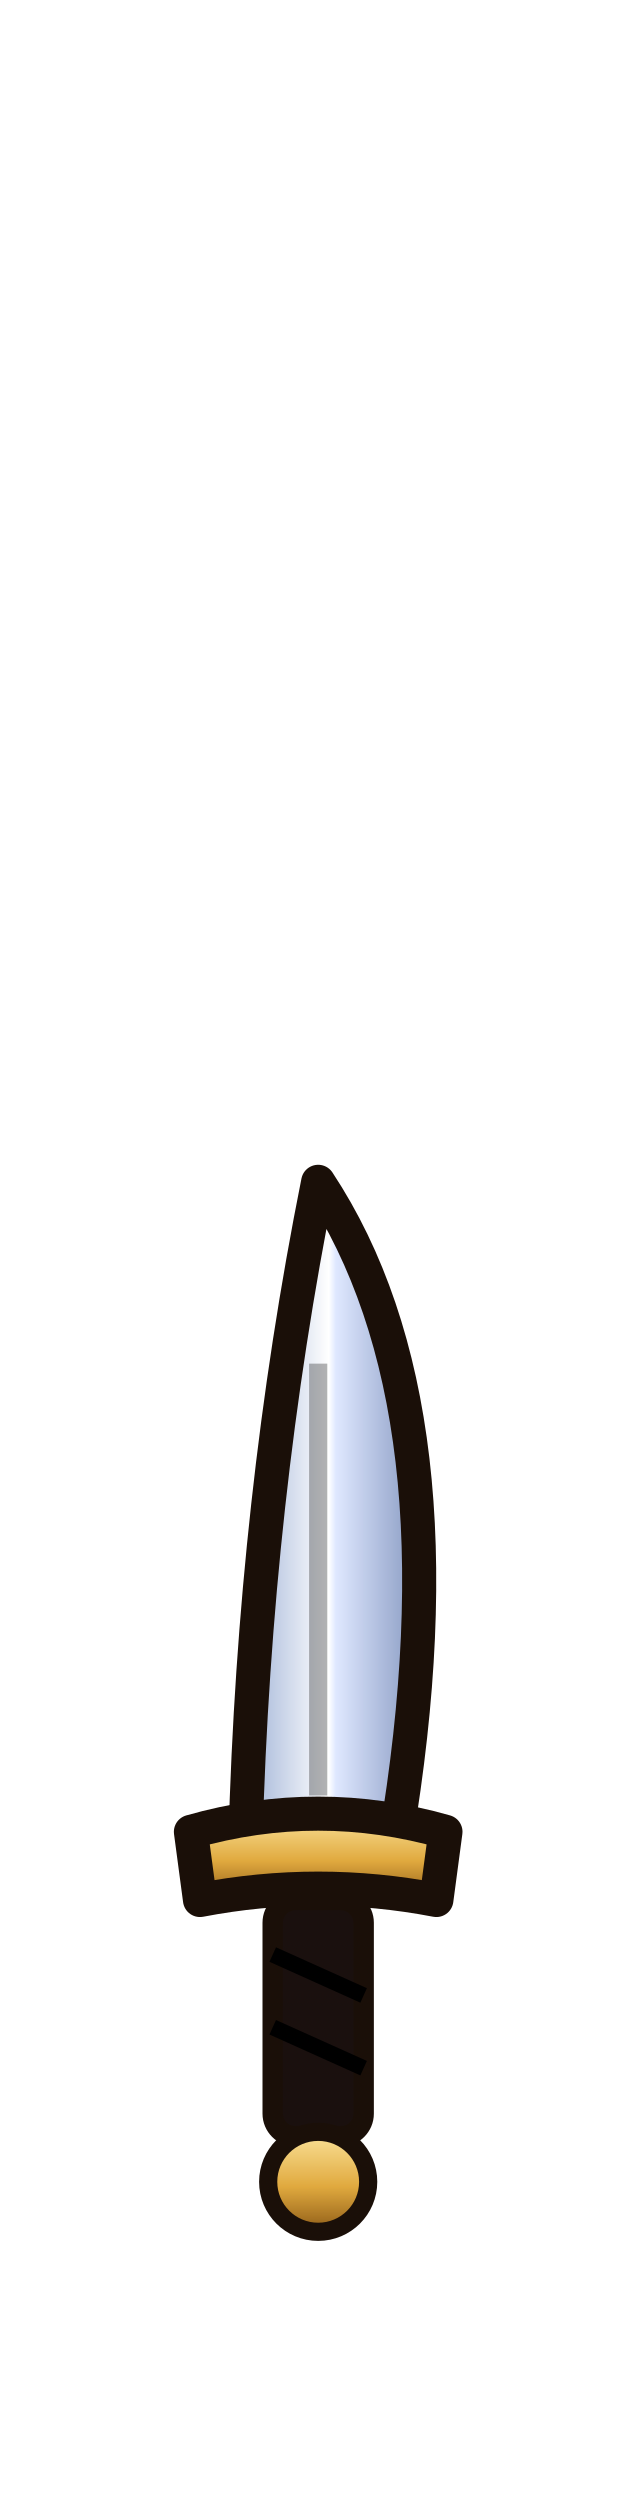
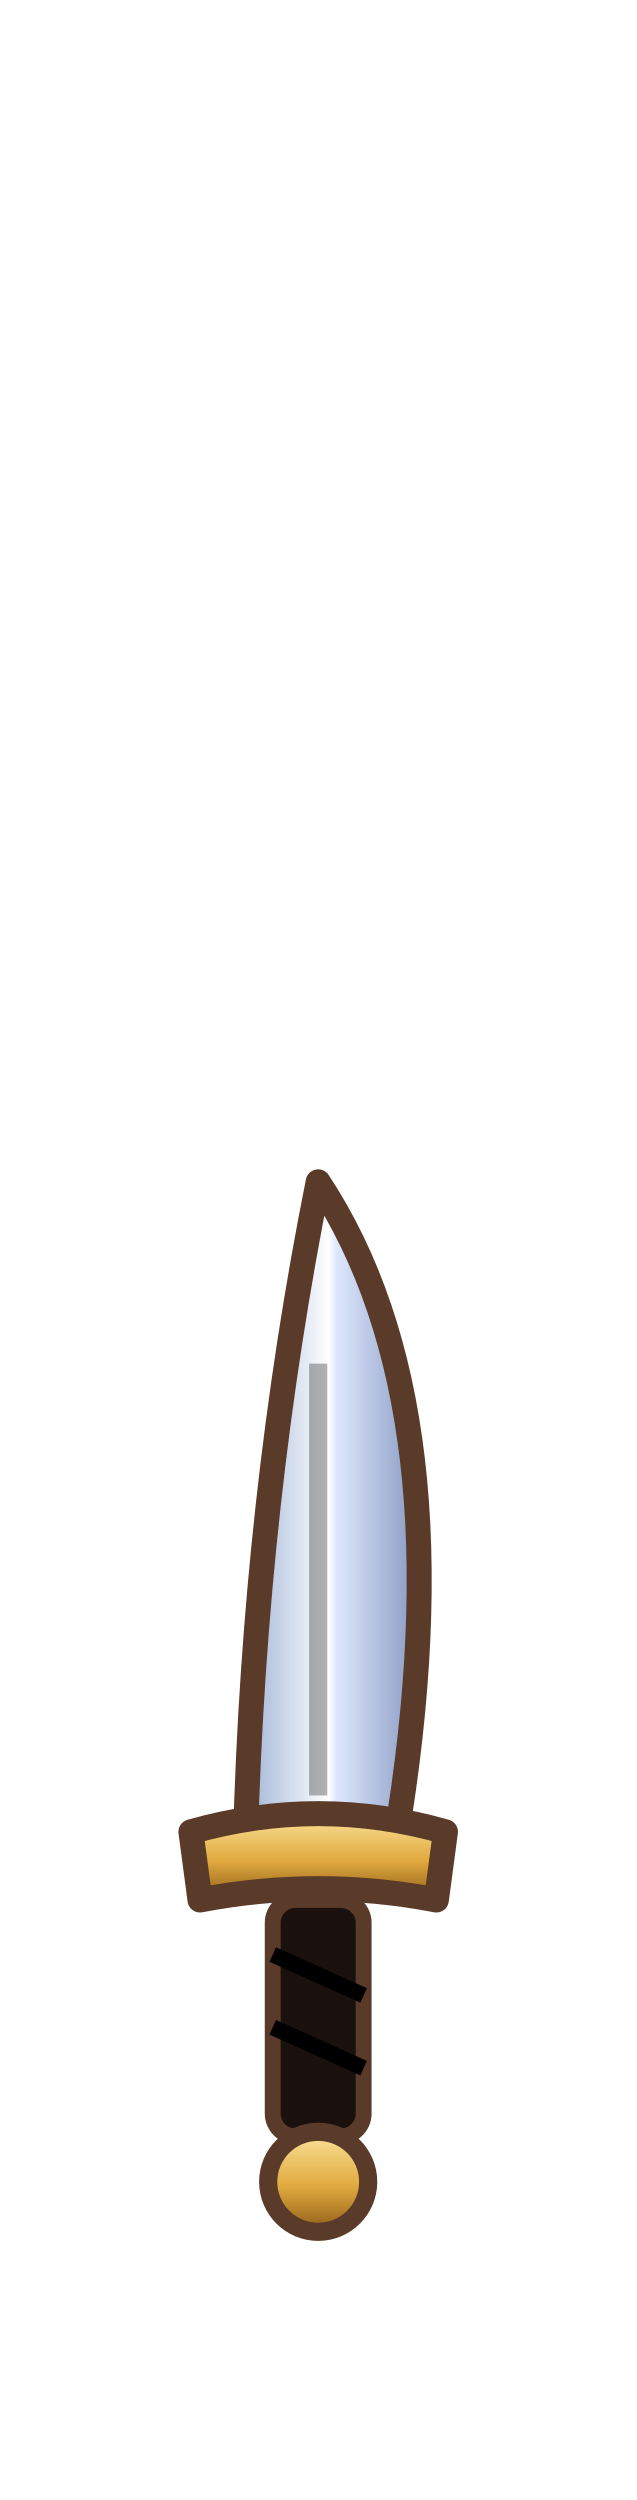
<svg xmlns="http://www.w3.org/2000/svg" width="28" height="110" viewBox="0 0 28 110">
  <defs>
    <linearGradient id="blade" x1="0" y1="0" x2="1" y2="0">
      <stop offset="0" stop-color="#9fb2d6" />
      <stop offset="0.48" stop-color="#ffffff" />
      <stop offset="0.52" stop-color="#dfe8ff" />
      <stop offset="1" stop-color="#8698c0" />
    </linearGradient>
    <linearGradient id="gold" x1="0" y1="0" x2="0" y2="1">
      <stop offset="0" stop-color="#fbe39a" />
      <stop offset="0.55" stop-color="#e0a93e" />
      <stop offset="1" stop-color="#8e5c17" />
    </linearGradient>
  </defs>
-   <path d="M14 52 Q20.6 62 17.4 81 L10.8 81 Q11.2 66 14 52 Z" fill="url(#blade)" stroke="#1a0f08" stroke-width="1.5" stroke-linejoin="round" />
+   <path d="M14 52 Q20.6 62 17.4 81 L10.8 81 Q11.2 66 14 52 Z" fill="url(#blade)" stroke="#5a3a28" stroke-width="1.1" stroke-linejoin="round" />
  <path d="M14 60 L14 79" stroke="#000000" stroke-opacity="0.3" stroke-width="0.8" />
-   <path d="M8.4 80.6 Q14 79 19.6 80.6 L19.2 83.6 Q14 82.6 8.8 83.6 Z" fill="url(#gold)" stroke="#1a0f08" stroke-width="1.5" stroke-linejoin="round" />
-   <rect x="12" y="83.6" width="4" height="10.4" rx="1" fill="#1a100e" stroke="#1a0f08" stroke-width="0.9" stroke-linejoin="round" />
+   <path d="M8.4 80.6 Q14 79 19.6 80.6 L19.2 83.6 Q14 82.6 8.8 83.6 Z" fill="url(#gold)" stroke="#5a3a28" stroke-width="1.1" stroke-linejoin="round" />
+   <rect x="12" y="83.6" width="4" height="10.4" rx="1" fill="#1a100e" stroke="#5a3a28" stroke-width="0.7" stroke-linejoin="round" />
  <path d="M12 86 L16 87.8 M12 89.2 L16 91" stroke="#000000" stroke-width="0.7" />
-   <circle cx="14" cy="96" r="2.2" fill="url(#gold)" stroke="#1a0f08" stroke-width="0.8" />
+   <circle cx="14" cy="96" r="2.2" fill="url(#gold)" stroke="#5a3a28" stroke-width="0.8" />
</svg>
